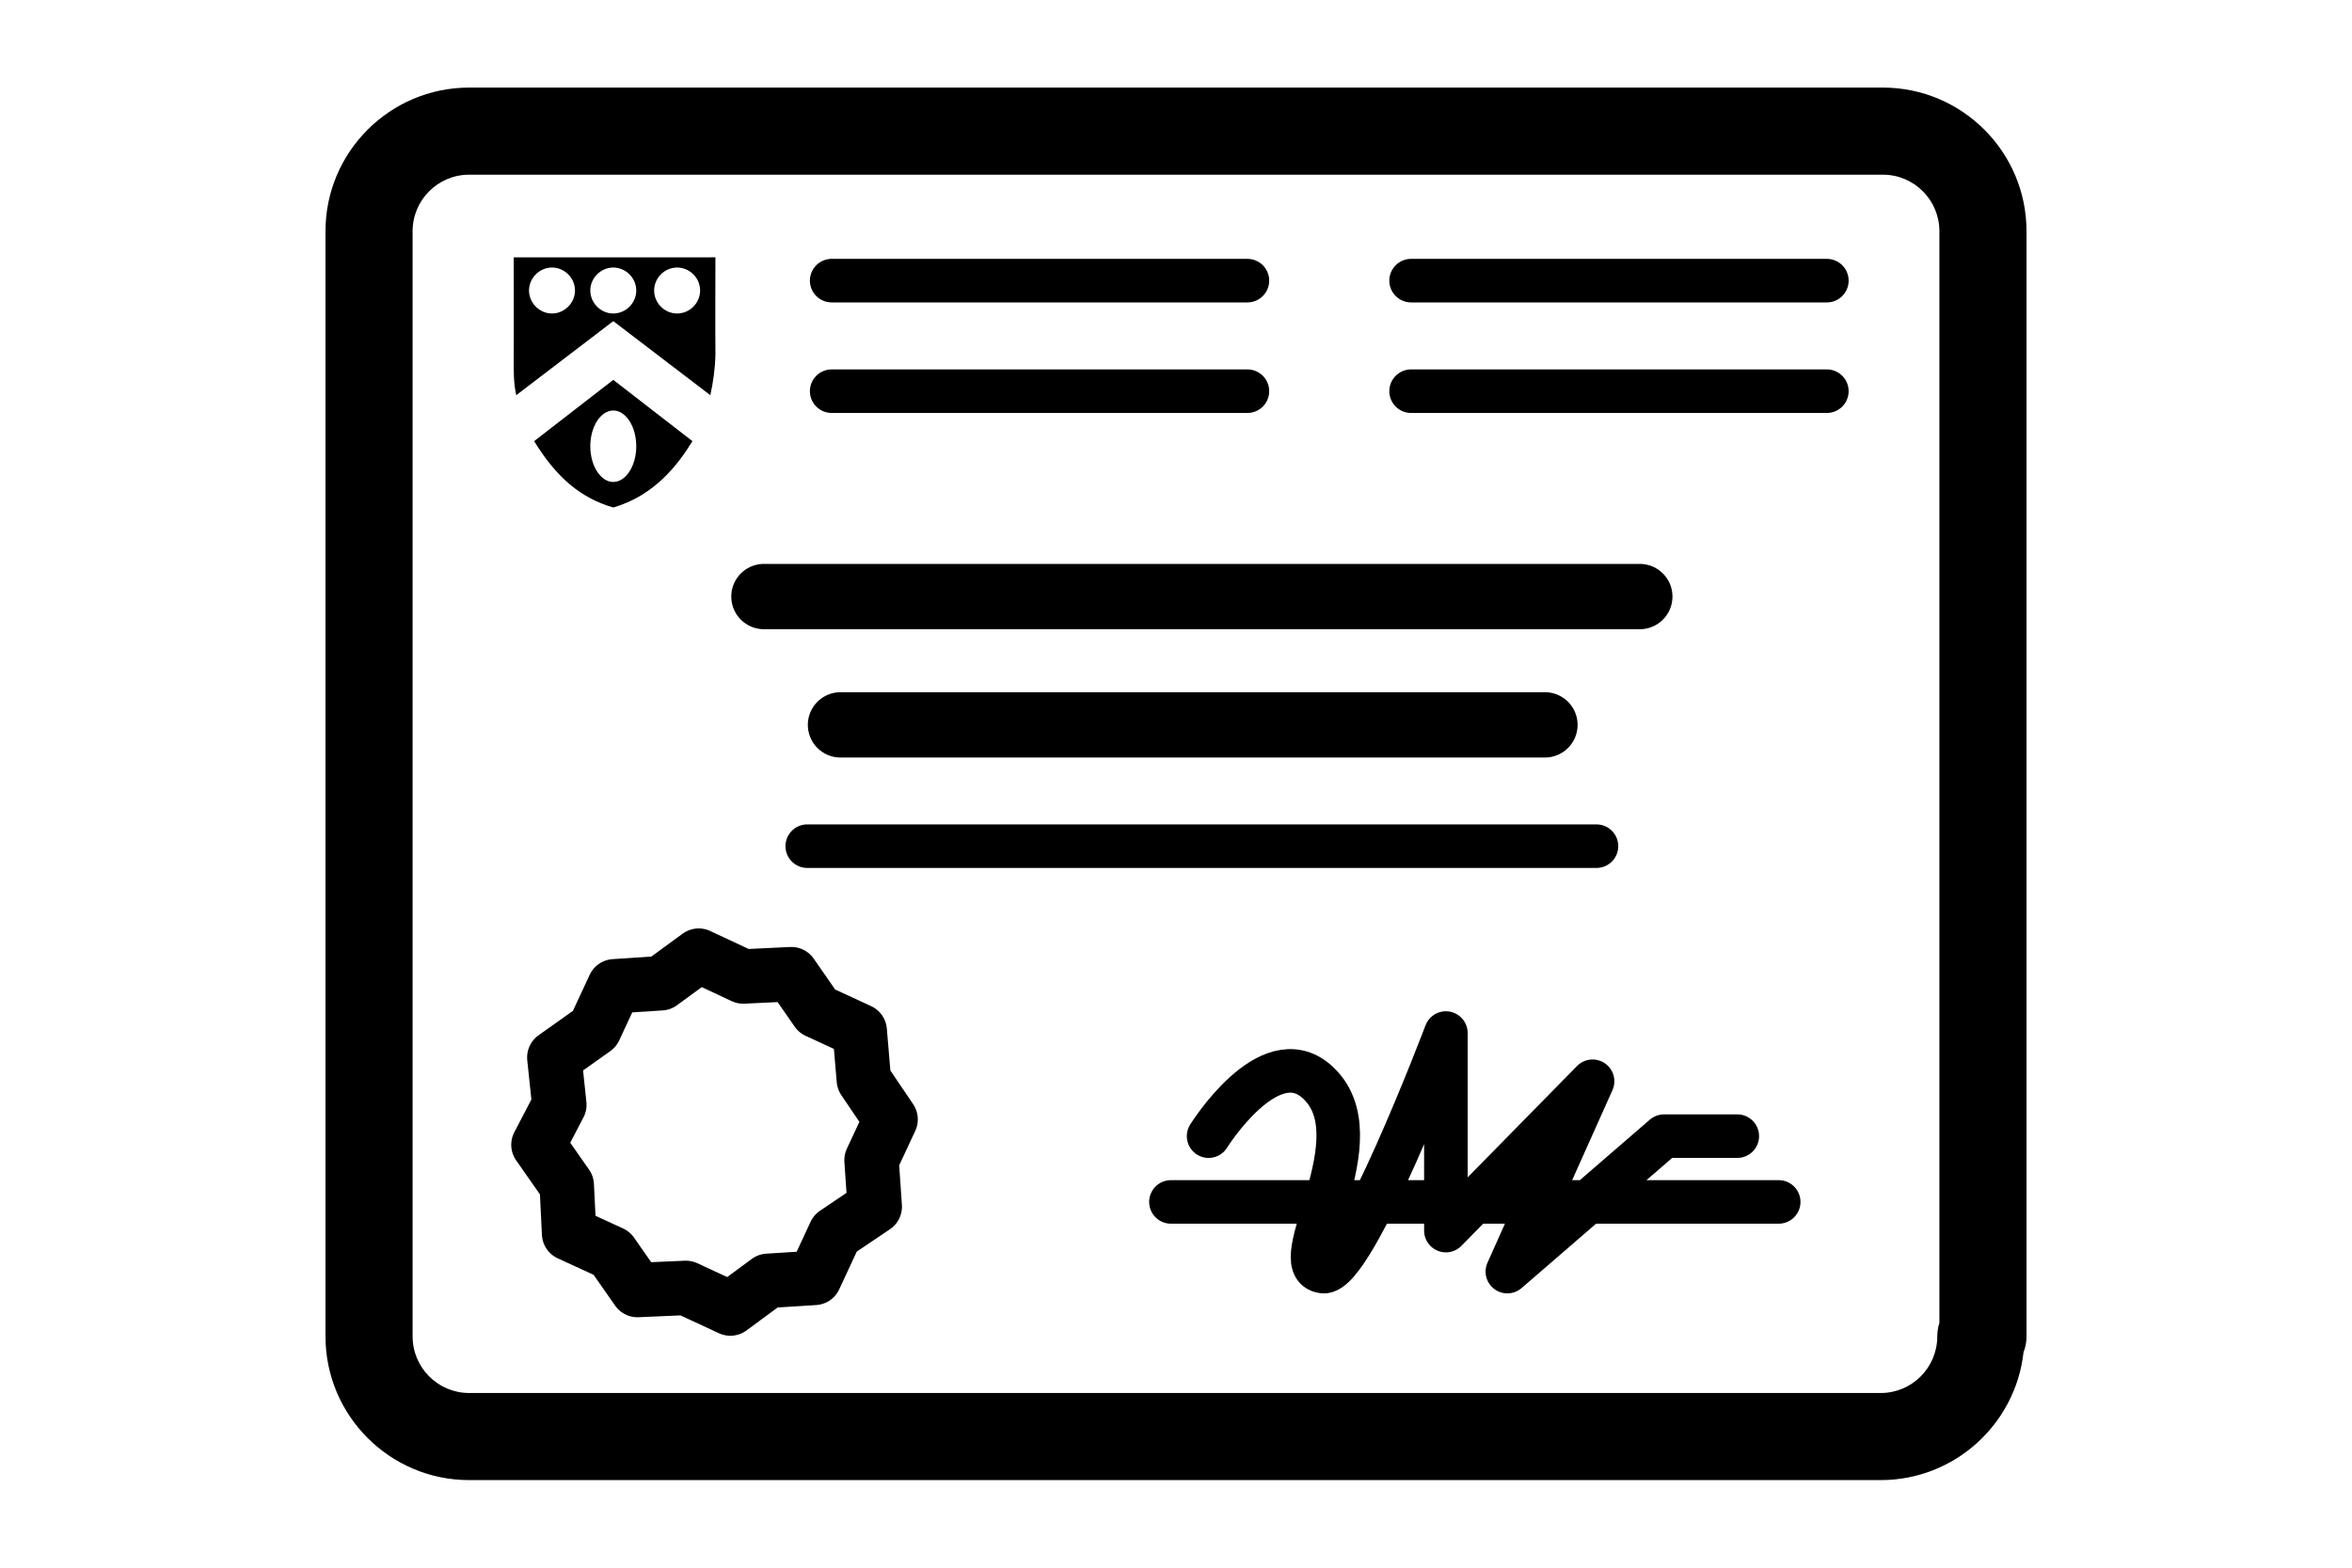
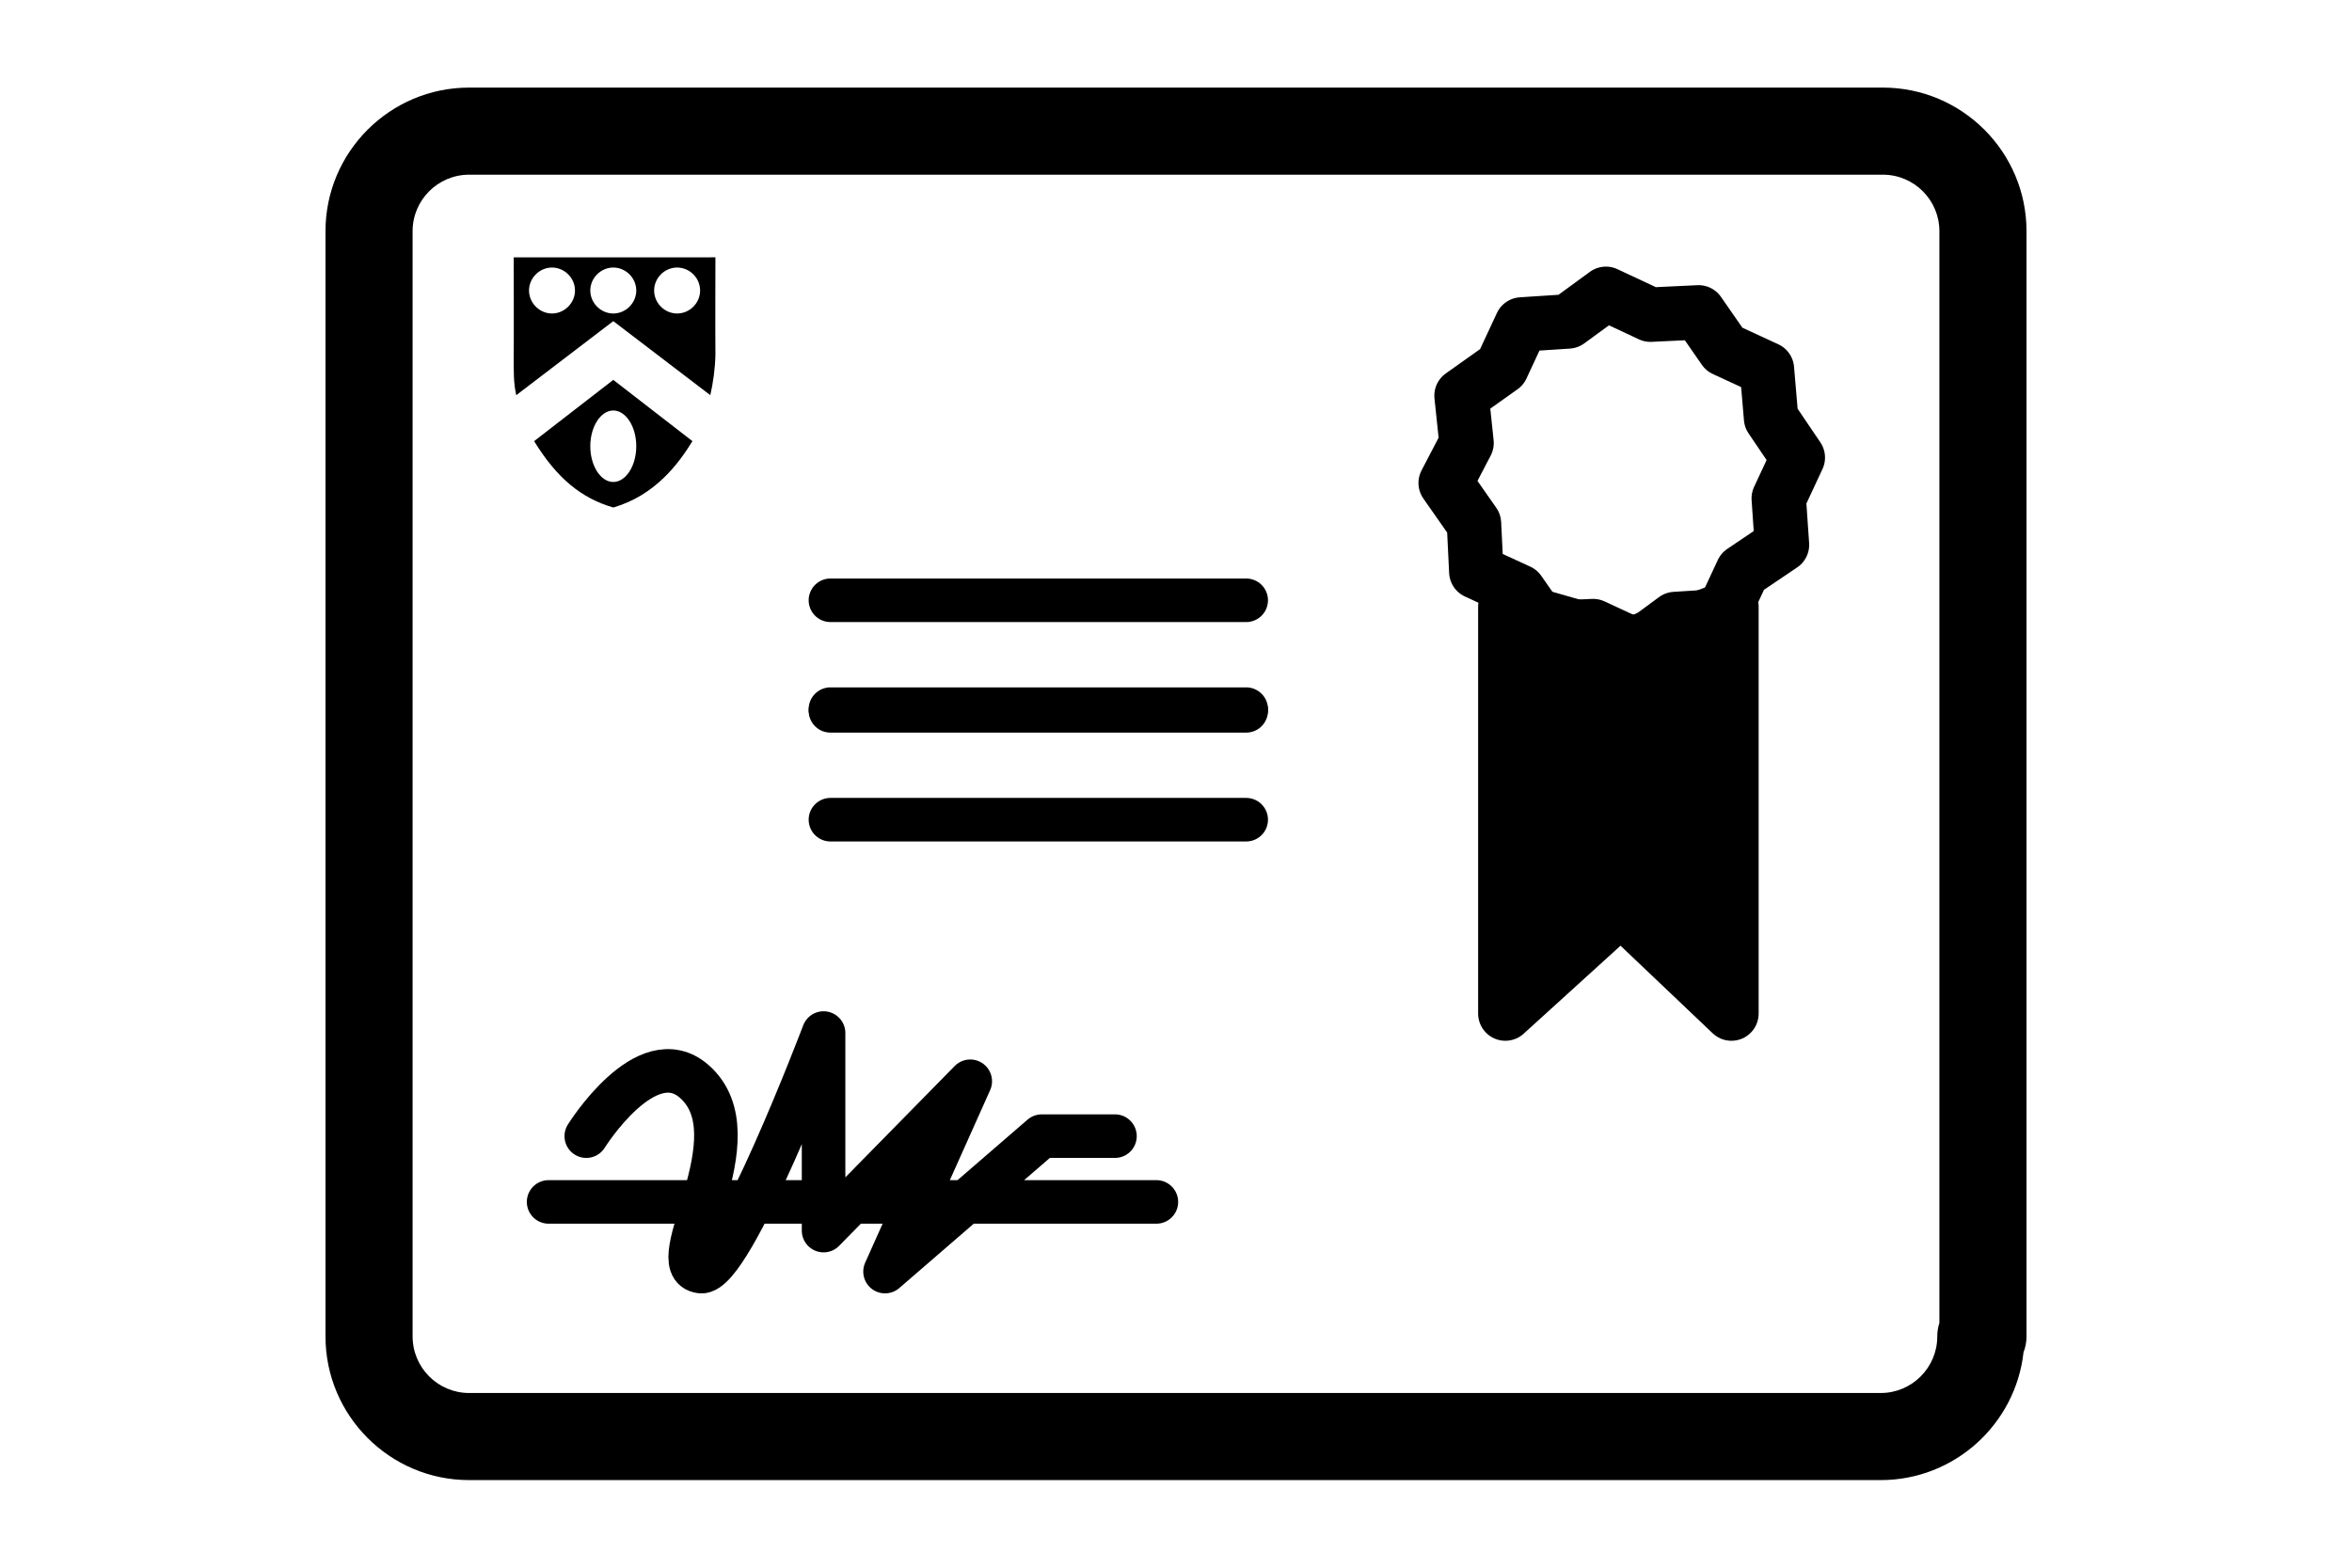
- <svg xmlns="http://www.w3.org/2000/svg" xmlns:ns1="http://vectornator.io" version="1.1" id="Layer_1" x="0px" y="0px" width="216px" height="144px" viewBox="0 0 216 144" enable-background="new 0 0 216 144" xml:space="preserve">
-   <g>
-     <g id="Untitled" ns1:layerName="Untitled">
-       <path d="M172.723,135.954H43.081c-7.272,0-13.189-5.92-13.189-13.197V21.236c0-7.273,5.917-13.19,13.189-13.19H172.92    c7.272,0,13.188,5.917,13.188,13.19v101.521c0,0.517-0.098,1.01-0.275,1.462C185.103,130.811,179.502,135.954,172.723,135.954z     M43.081,16.046c-2.861,0-5.189,2.328-5.189,5.19v101.521c0,2.866,2.328,5.197,5.189,5.197h129.642c2.862,0,5.19-2.331,5.19-5.197    c0-0.433,0.068-0.849,0.195-1.238V21.236c0-2.862-2.327-5.19-5.188-5.19H43.081z" />
-       <path fill="none" stroke="#000000" stroke-width="4" stroke-linecap="round" stroke-linejoin="round" stroke-miterlimit="10" d="    M107.534,110.402h55.816 M110.994,104.361c0,0,5.514-8.854,9.898-5.042c5.799,5.042-3.197,17.041,0.623,17.484    c2.857,0.322,11.271-21.913,11.271-21.913v18.146l13.471-13.717l-7.826,17.483l14.393-12.442h6.723 M129.59,25.778h38.182     M129.59,35.932h38.182 M76.378,25.778h38.181 M76.378,35.932h38.181" />
-       <path fill="none" stroke="#000000" stroke-width="6" stroke-linecap="round" stroke-linejoin="round" stroke-miterlimit="10" d="    M77.189,66.583h64.692 M70.157,54.797h80.437" />
-       <line fill="none" stroke="#000000" stroke-width="4" stroke-linecap="round" stroke-linejoin="round" stroke-miterlimit="10" x1="74.135" y1="77.725" x2="146.615" y2="77.725" />
-       <path fill="none" stroke="#000000" stroke-width="5" stroke-linecap="round" stroke-linejoin="round" stroke-miterlimit="10" d="    M76.708,113.284l3.625-2.446l-0.293-4.271l1.748-3.745l-2.454-3.628l-0.383-4.508l-3.917-1.809l-2.356-3.393l-4.428,0.21    l-4.083-1.913l-3.467,2.535l-4.277,0.279l-1.824,3.917l-3.691,2.62l0.458,4.352l-1.915,3.67l2.597,3.713l0.218,4.446l3.91,1.798    l2.364,3.385l4.45-0.195l4.083,1.894l3.451-2.544l4.278-0.271L76.708,113.284z" />
+ <svg xmlns="http://www.w3.org/2000/svg" xmlns:ns1="http://vectornator.io" height="100%" stroke-miterlimit="10" style="fill-rule:nonzero;clip-rule:evenodd;stroke-linecap:round;stroke-linejoin:round;" version="1.1" viewBox="0 0 216 144" width="100%" xml:space="preserve">
+   <defs />
+   <g id="Untitled" ns1:layerName="Untitled">
+     <g opacity="1" ns1:layerName="g">
+       <g opacity="1" ns1:layerName="Untitled">
+         <path d="M172.723 135.954L43.081 135.954C35.809 135.954 29.892 130.034 29.892 122.757L29.892 21.236C29.892 13.963 35.809 8.046 43.081 8.046L172.92 8.046C180.192 8.046 186.108 13.963 186.108 21.236L186.108 122.757C186.108 123.274 186.01 123.767 185.833 124.219C185.103 130.811 179.502 135.954 172.723 135.954ZM43.081 16.046C40.22 16.046 37.892 18.374 37.892 21.236L37.892 122.757C37.892 125.623 40.22 127.954 43.081 127.954L172.723 127.954C175.585 127.954 177.913 125.623 177.913 122.757C177.913 122.324 177.981 121.908 178.108 121.519L178.108 21.236C178.108 18.374 175.781 16.046 172.92 16.046L43.081 16.046Z" fill="#000000" fill-rule="nonzero" opacity="1" stroke="none" ns1:layerName="path" />
+         <path d="M50.382 110.402L106.198 110.402M53.842 104.361C53.842 104.361 59.356 95.507 63.74 99.319C69.539 104.361 60.543 116.36 64.363 116.803C67.22 117.125 75.634 94.89 75.634 94.89L75.634 113.036L89.105 99.319L81.279 116.802L95.672 104.36L102.395 104.36" fill="none" opacity="1" stroke="#000000" stroke-linecap="round" stroke-linejoin="round" stroke-width="4" ns1:layerName="path" />
+         <path d="M160.024 52.493L163.649 50.047L163.356 45.776L165.104 42.031L162.65 38.403L162.267 33.895L158.35 32.086L155.994 28.693L151.566 28.903L147.483 26.99L144.016 29.525L139.739 29.804L137.915 33.721L134.224 36.341L134.682 40.693L132.767 44.363L135.364 48.076L135.582 52.522L139.492 54.32L141.856 57.705L146.306 57.51L150.389 59.404L153.84 56.86L158.118 56.589L160.024 52.493Z" fill="none" opacity="1" stroke="#000000" stroke-linecap="round" stroke-linejoin="round" stroke-width="5" ns1:layerName="path" />
+       </g>
    </g>
-     <g id="g4216" ns1:layerName="g4216">
-       <path d="M56.322,34.893l-7.269,5.628c2.086,3.399,4.321,5.234,7.269,6.098c3.842-1.126,5.978-3.996,7.269-6.098L56.322,34.893z     M56.322,37.706c1.148,0,2.111,1.473,2.111,3.283c0,1.812-0.963,3.283-2.111,3.283s-2.111-1.472-2.111-3.283    C54.211,39.179,55.174,37.706,56.322,37.706z" />
-       <path d="M47.176,23.637c0,1.186,0.022,7.338,0,9.145c0.007,1.275-0.028,2.354,0.235,3.517l8.911-6.801l8.911,6.801    c0.263-1.17,0.447-2.476,0.469-3.752c-0.022-1.936,0-8.618,0-8.911L47.176,23.637L47.176,23.637z M50.694,24.574    c1.148,0,2.111,0.963,2.111,2.111c0,1.147-0.963,2.111-2.111,2.111s-2.111-0.965-2.111-2.112    C48.583,25.536,49.546,24.574,50.694,24.574z M56.322,24.574c1.148,0,2.111,0.963,2.111,2.111c0,1.147-0.963,2.111-2.111,2.111    s-2.111-0.965-2.111-2.112C54.211,25.536,55.174,24.574,56.322,24.574z M62.185,24.574c1.151,0,2.111,0.958,2.111,2.111    s-0.958,2.111-2.111,2.111c-1.153,0-2.111-0.958-2.111-2.111S61.033,24.574,62.185,24.574z" />
+     <g opacity="1" ns1:layerName="g4216">
+       <path d="M56.322 34.893L49.053 40.521C51.139 43.92 53.374 45.755 56.322 46.619C60.164 45.493 62.3 42.623 63.591 40.521L56.322 34.893ZM56.322 37.706C57.47 37.706 58.433 39.179 58.433 40.989C58.433 42.801 57.47 44.272 56.322 44.272C55.174 44.272 54.211 42.8 54.211 40.989C54.211 39.179 55.174 37.706 56.322 37.706Z" fill="#000000" fill-rule="nonzero" opacity="1" stroke="none" ns1:layerName="path" />
+       <path d="M47.176 23.637C47.176 24.823 47.198 30.975 47.176 32.782C47.183 34.057 47.148 35.136 47.411 36.299L56.322 29.498L65.233 36.299C65.496 35.129 65.68 33.823 65.702 32.547C65.68 30.611 65.702 23.929 65.702 23.636L47.176 23.637L47.176 23.637ZM50.694 24.574C51.842 24.574 52.805 25.537 52.805 26.685C52.805 27.832 51.842 28.796 50.694 28.796C49.546 28.796 48.583 27.831 48.583 26.684C48.583 25.536 49.546 24.574 50.694 24.574ZM56.322 24.574C57.47 24.574 58.433 25.537 58.433 26.685C58.433 27.832 57.47 28.796 56.322 28.796C55.174 28.796 54.211 27.831 54.211 26.684C54.211 25.536 55.174 24.574 56.322 24.574ZM62.185 24.574C63.336 24.574 64.296 25.532 64.296 26.685C64.296 27.838 63.338 28.796 62.185 28.796C61.032 28.796 60.074 27.838 60.074 26.685C60.074 25.532 61.033 24.574 62.185 24.574Z" fill="#000000" fill-rule="nonzero" opacity="1" stroke="none" ns1:layerName="path" />
    </g>
+     <path d="M138.246 55.721L150.056 59.105L159.008 55.721L159.008 93.1L148.862 83.456L138.246 93.1L138.246 55.721Z" fill="#000000" fill-rule="nonzero" opacity="1" stroke="#000000" stroke-linecap="round" stroke-linejoin="round" stroke-width="5" />
+     <path d="M76.265 55.139L114.447 55.139M76.265 65.293L97.159 65.293L100.157 65.293L114.447 65.293" fill="none" opacity="1" stroke="#000000" stroke-linecap="round" stroke-linejoin="round" stroke-width="4" ns1:layerName="path" />
+     <path d="M76.265 65.139L114.447 65.139M76.265 75.293L97.159 75.293L100.157 75.293L114.447 75.293" fill="none" opacity="1" stroke="#000000" stroke-linecap="round" stroke-linejoin="round" stroke-width="4" ns1:layerName="path" />
  </g>
</svg>
